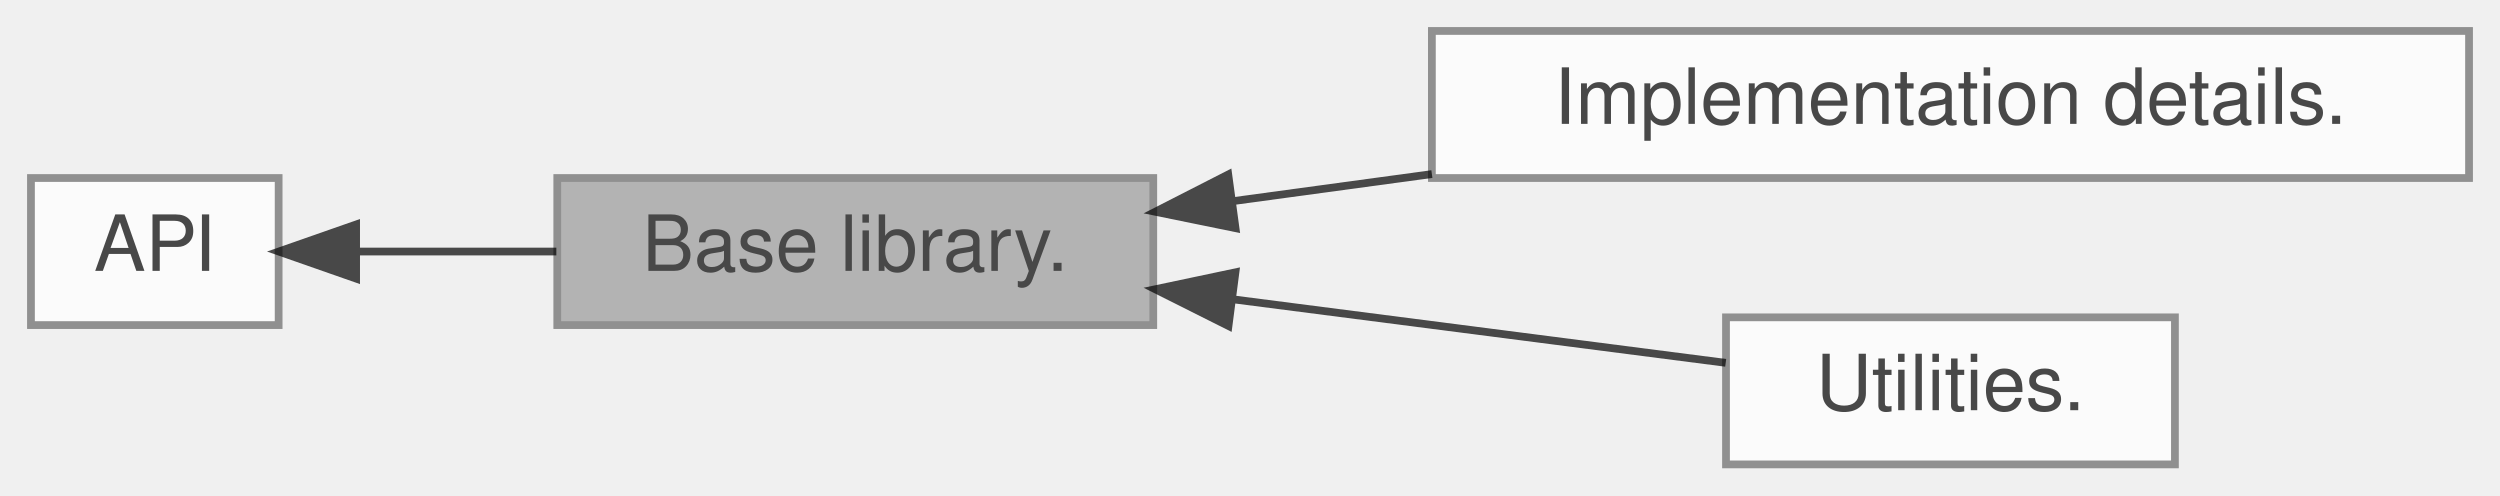
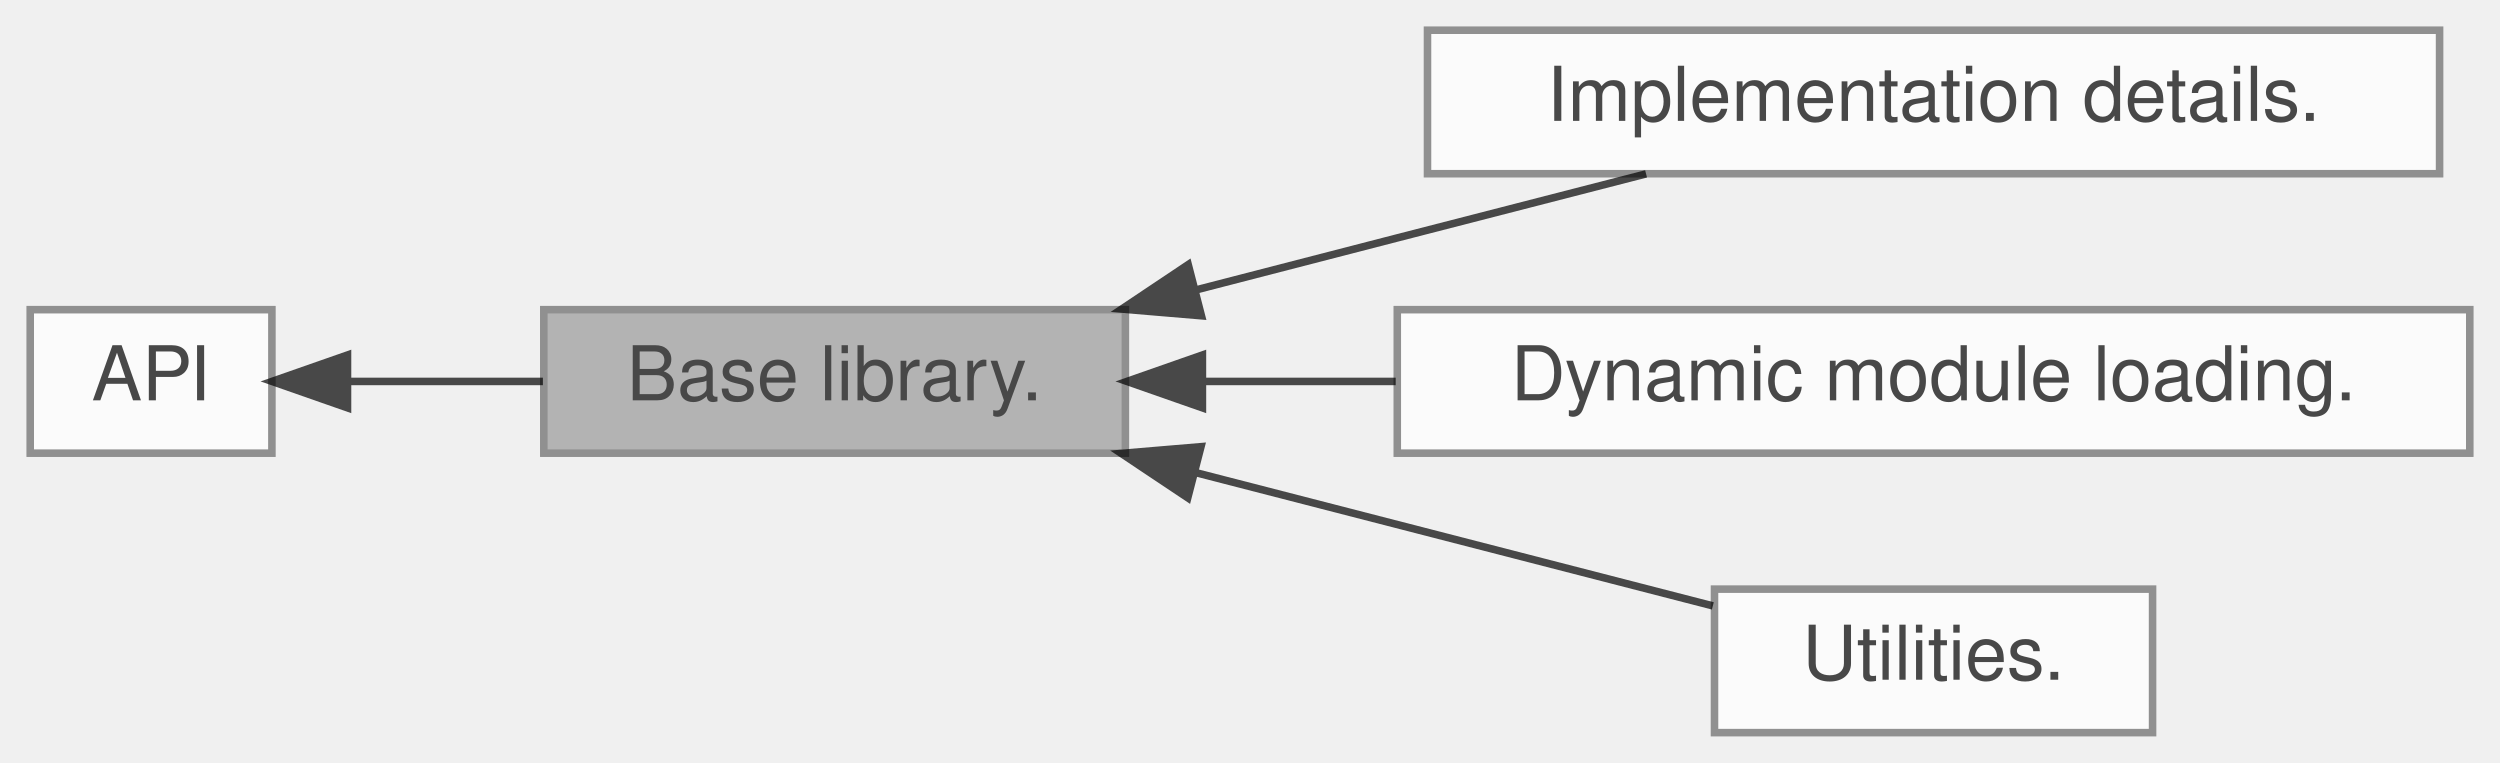
- <svg xmlns="http://www.w3.org/2000/svg" xmlns:xlink="http://www.w3.org/1999/xlink" width="323pt" height="64pt" viewBox="0.00 0.00 323.00 64.00">
+ <svg xmlns="http://www.w3.org/2000/svg" xmlns:xlink="http://www.w3.org/1999/xlink" width="331pt" height="101pt" viewBox="0.00 0.00 331.00 101.00">
  <svg id="main" version="1.1" xml:space="preserve">
    <style type="text/css">
.node, .edge {opacity: 0.7;}
.node.selected, .edge.selected {opacity: 1;}
.edge:hover path { stroke: red; }
.edge:hover polygon { stroke: red; fill: red; }
</style>
    <svg id="graph" class="graph">
-       <g id="graph0" class="graph" transform="scale(1 1) rotate(0) translate(4 60)">
+       <g id="graph0" class="graph" transform="scale(1 1) rotate(0) translate(4 97)">
        <g id="Node000002" class="node">
          <g id="a_Node000002">
            <a xlink:href="group__api.html" target="_top" xlink:title=" ">
-               <polygon fill="white" stroke="#666666" points="32,-37 0,-37 0,-18 32,-18 32,-37" />
-               <text text-anchor="middle" x="16" y="-25" font-family="Helvetica,sans-Serif" font-size="10.00">API</text>
+               <polygon fill="white" stroke="#666666" points="32,-56 0,-56 0,-37 32,-37 32,-56" />
+               <text text-anchor="middle" x="16" y="-44" font-family="Helvetica,sans-Serif" font-size="10.00">API</text>
            </a>
          </g>
        </g>
        <g id="Node000001" class="node">
          <g id="a_Node000001">
            <a xlink:title=" ">
-               <polygon fill="#999999" stroke="#666666" points="145,-37 68,-37 68,-18 145,-18 145,-37" />
-               <text text-anchor="middle" x="106.5" y="-25" font-family="Helvetica,sans-Serif" font-size="10.00">Base library.</text>
+               <polygon fill="#999999" stroke="#666666" points="145,-56 68,-56 68,-37 145,-37 145,-56" />
+               <text text-anchor="middle" x="106.5" y="-44" font-family="Helvetica,sans-Serif" font-size="10.00">Base library.</text>
            </a>
          </g>
        </g>
        <g id="edge1" class="edge">
-           <path fill="none" stroke="black" d="M42.16,-27.5C50.16,-27.5 59.19,-27.5 67.88,-27.5" />
-           <polygon fill="black" stroke="black" points="42.01,-24 32.01,-27.5 42.01,-31 42.01,-24" />
+           <path fill="none" stroke="black" d="M42.16,-46.5C50.16,-46.5 59.19,-46.5 67.88,-46.5" />
+           <polygon fill="black" stroke="black" points="42.01,-43 32.01,-46.5 42.01,-50 42.01,-43" />
+         </g>
+         <g id="Node000005" class="node">
+           <g id="a_Node000005">
+             <a xlink:href="group__api-base-details.html" target="_top" xlink:title=" ">
+               <polygon fill="white" stroke="#666666" points="319,-93 185,-93 185,-74 319,-74 319,-93" />
+               <text text-anchor="middle" x="252" y="-81" font-family="Helvetica,sans-Serif" font-size="10.00">Implementation details.</text>
+             </a>
+           </g>
+         </g>
+         <g id="edge4" class="edge">
+           <path fill="none" stroke="black" d="M154.33,-58.61C163.18,-60.9 172.38,-63.28 181,-65.5 191.69,-68.26 203.31,-71.25 213.94,-73.98" />
+           <polygon fill="black" stroke="black" points="155.07,-55.19 144.51,-56.08 153.32,-61.97 155.07,-55.19" />
+         </g>
+         <g id="Node000003" class="node">
+           <g id="a_Node000003">
+             <a xlink:href="group__api-base-module.html" target="_top" xlink:title=" ">
+               <polygon fill="white" stroke="#666666" points="323,-56 181,-56 181,-37 323,-37 323,-56" />
+               <text text-anchor="middle" x="252" y="-44" font-family="Helvetica,sans-Serif" font-size="10.00">Dynamic module loading.</text>
+             </a>
+           </g>
+         </g>
+         <g id="edge2" class="edge">
+           <path fill="none" stroke="black" d="M155.29,-46.5C163.49,-46.5 172.15,-46.5 180.79,-46.5" />
+           <polygon fill="black" stroke="black" points="155.2,-43 145.2,-46.5 155.2,-50 155.2,-43" />
        </g>
        <g id="Node000004" class="node">
          <g id="a_Node000004">
-             <a xlink:href="group__api-base-details.html" target="_top" xlink:title=" ">
-               <polygon fill="white" stroke="#666666" points="315,-56 181,-56 181,-37 315,-37 315,-56" />
-               <text text-anchor="middle" x="248" y="-44" font-family="Helvetica,sans-Serif" font-size="10.00">Implementation details.</text>
+             <a xlink:href="group__api-base-util.html" target="_top" xlink:title=" ">
+               <polygon fill="white" stroke="#666666" points="281,-19 223,-19 223,0 281,0 281,-19" />
+               <text text-anchor="middle" x="252" y="-7" font-family="Helvetica,sans-Serif" font-size="10.00">Utilities.</text>
            </a>
          </g>
        </g>
        <g id="edge3" class="edge">
-           <path fill="none" stroke="black" d="M155.42,-34.03C163.67,-35.15 172.37,-36.34 181,-37.51" />
-           <polygon fill="black" stroke="black" points="155.63,-30.52 145.25,-32.64 154.69,-37.46 155.63,-30.52" />
-         </g>
-         <g id="Node000003" class="node">
-           <g id="a_Node000003">
-             <a xlink:href="group__api-base-util.html" target="_top" xlink:title=" ">
-               <polygon fill="white" stroke="#666666" points="277,-19 219,-19 219,0 277,0 277,-19" />
-               <text text-anchor="middle" x="248" y="-7" font-family="Helvetica,sans-Serif" font-size="10.00">Utilities.</text>
-             </a>
-           </g>
-         </g>
-         <g id="edge2" class="edge">
-           <path fill="none" stroke="black" d="M155.37,-21.32C176.57,-18.59 200.76,-15.47 218.96,-13.12" />
-           <polygon fill="black" stroke="black" points="154.72,-17.88 145.25,-22.63 155.62,-24.82 154.72,-17.88" />
+           <path fill="none" stroke="black" d="M154.22,-34.45C176.84,-28.62 203.26,-21.81 222.78,-16.78" />
+           <polygon fill="black" stroke="black" points="153.26,-31.09 144.45,-36.97 155.01,-37.86 153.26,-31.09" />
        </g>
      </g>
    </svg>
  </svg>
  <style type="text/css">

[data-mouse-over-selected='false'] { opacity: 0.7; }
[data-mouse-over-selected='true']  { opacity: 1.0; }

</style>
</svg>
